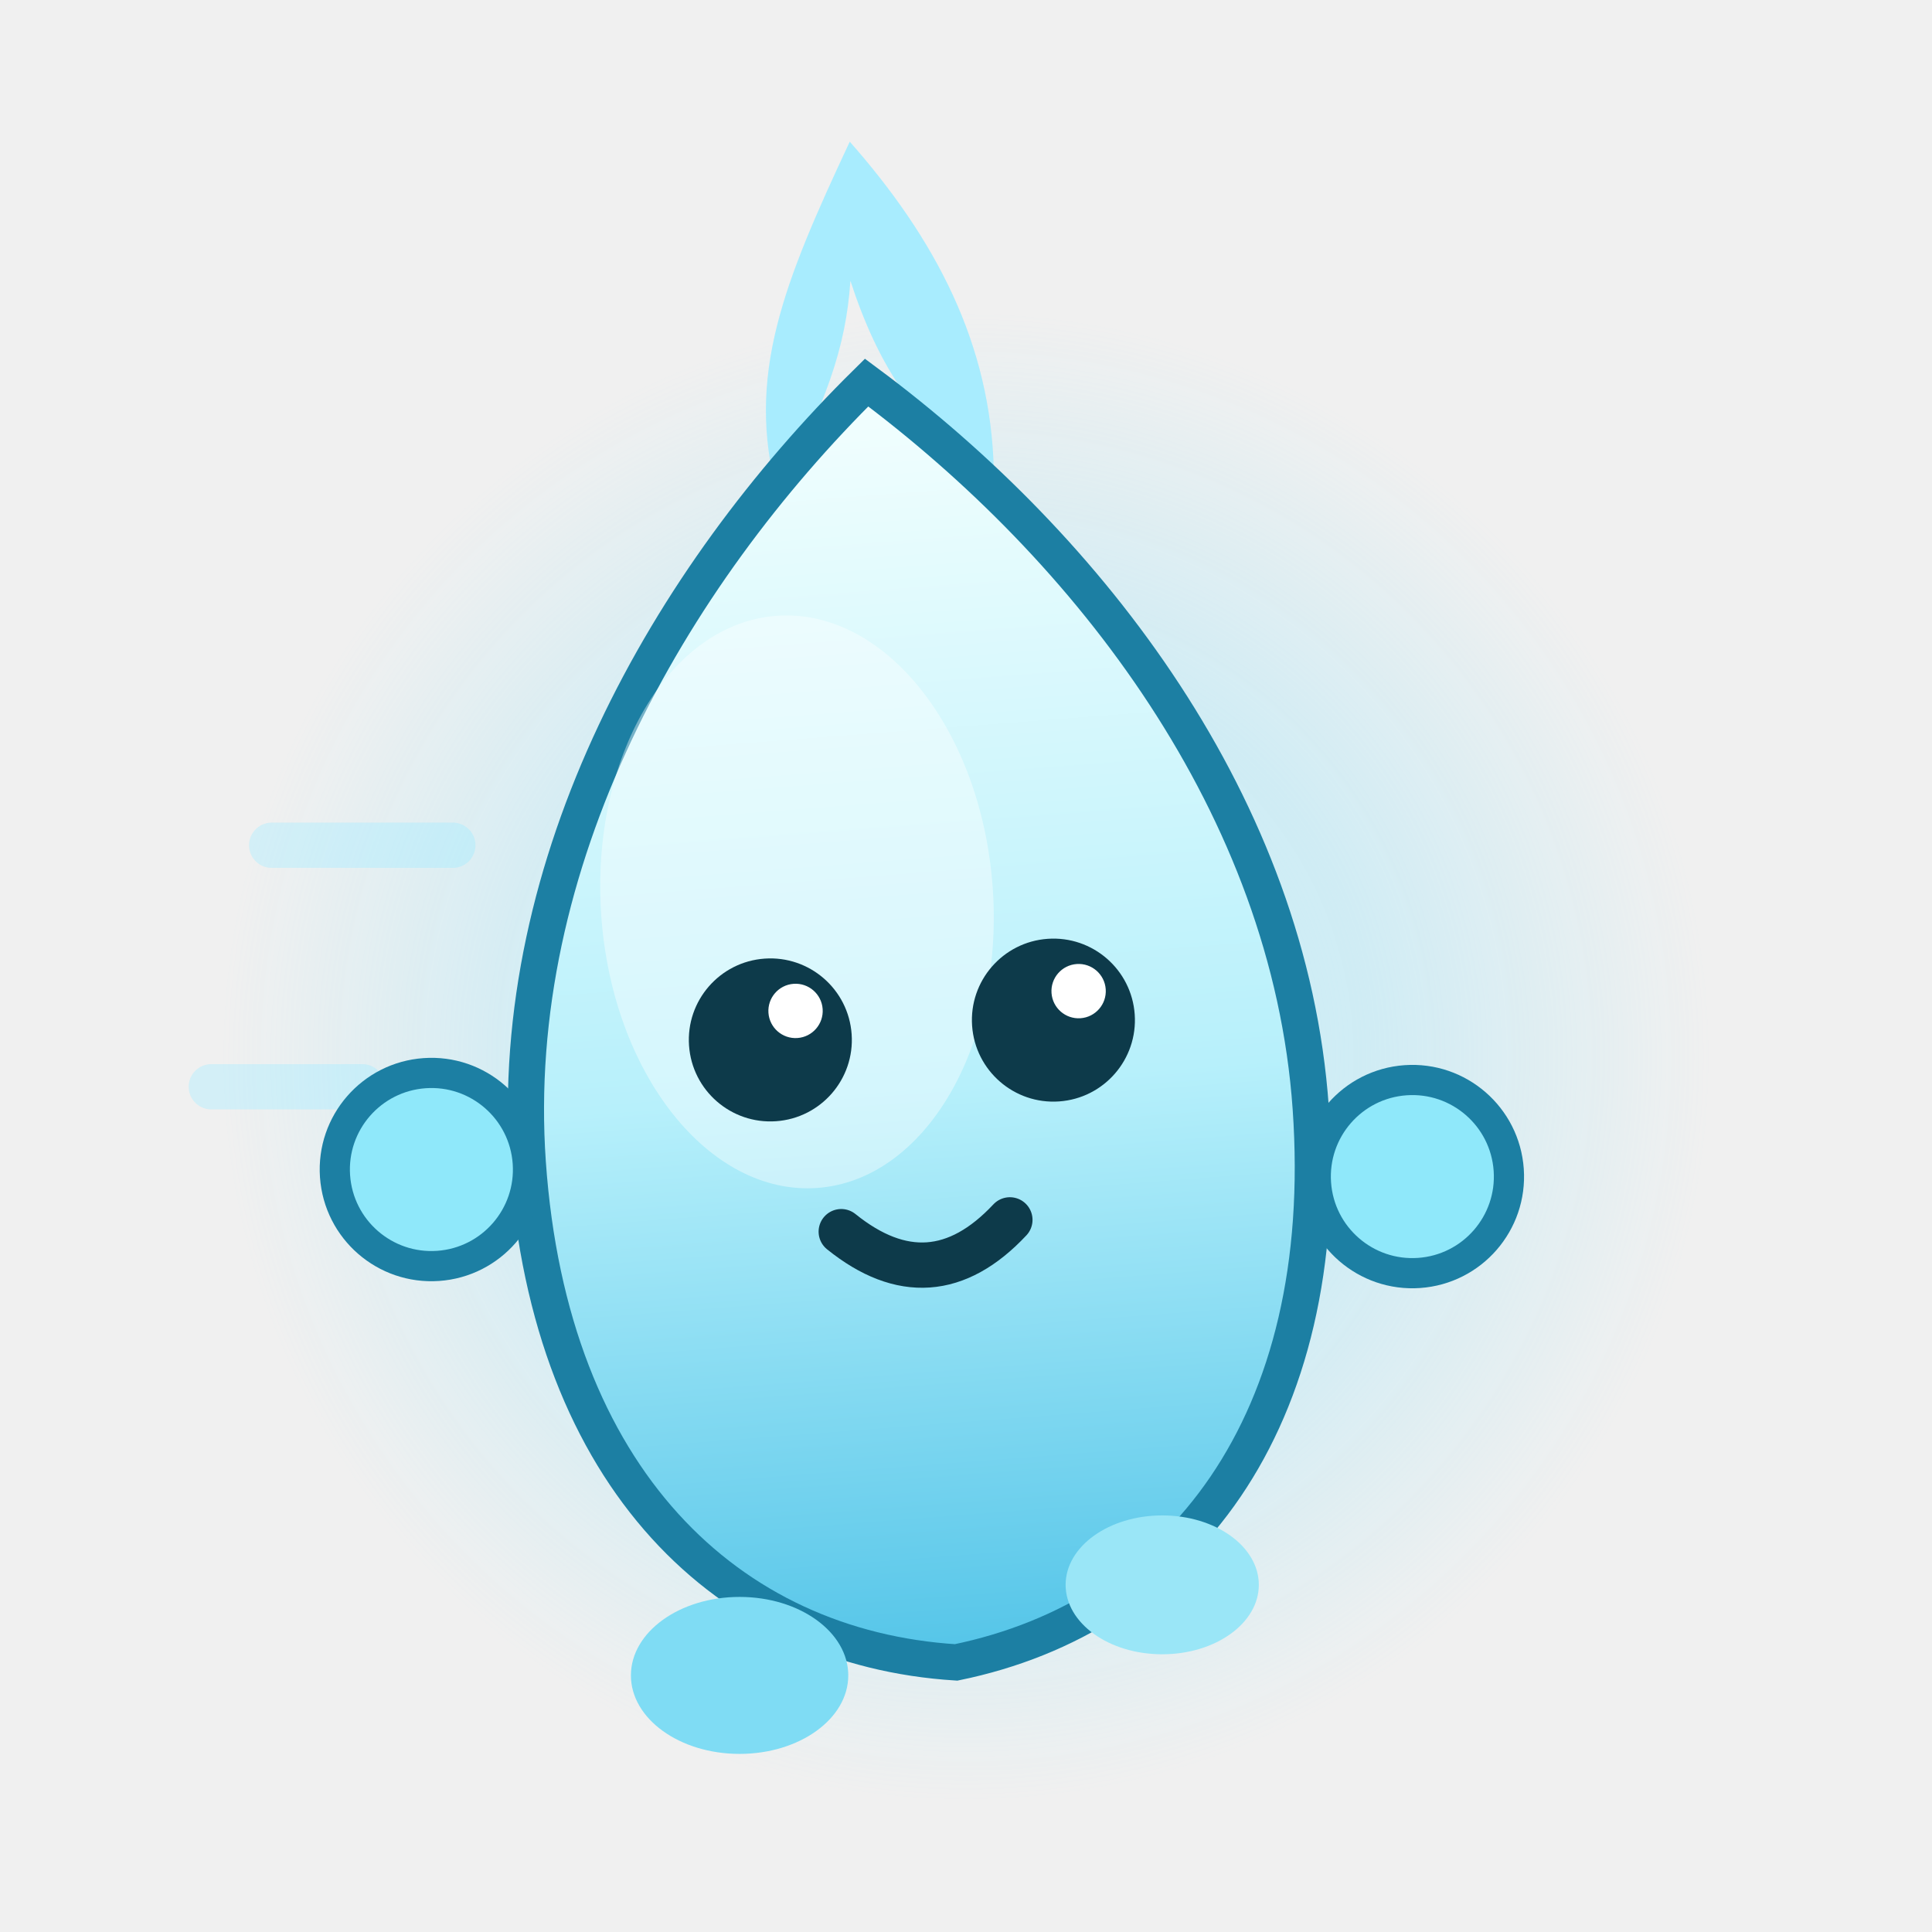
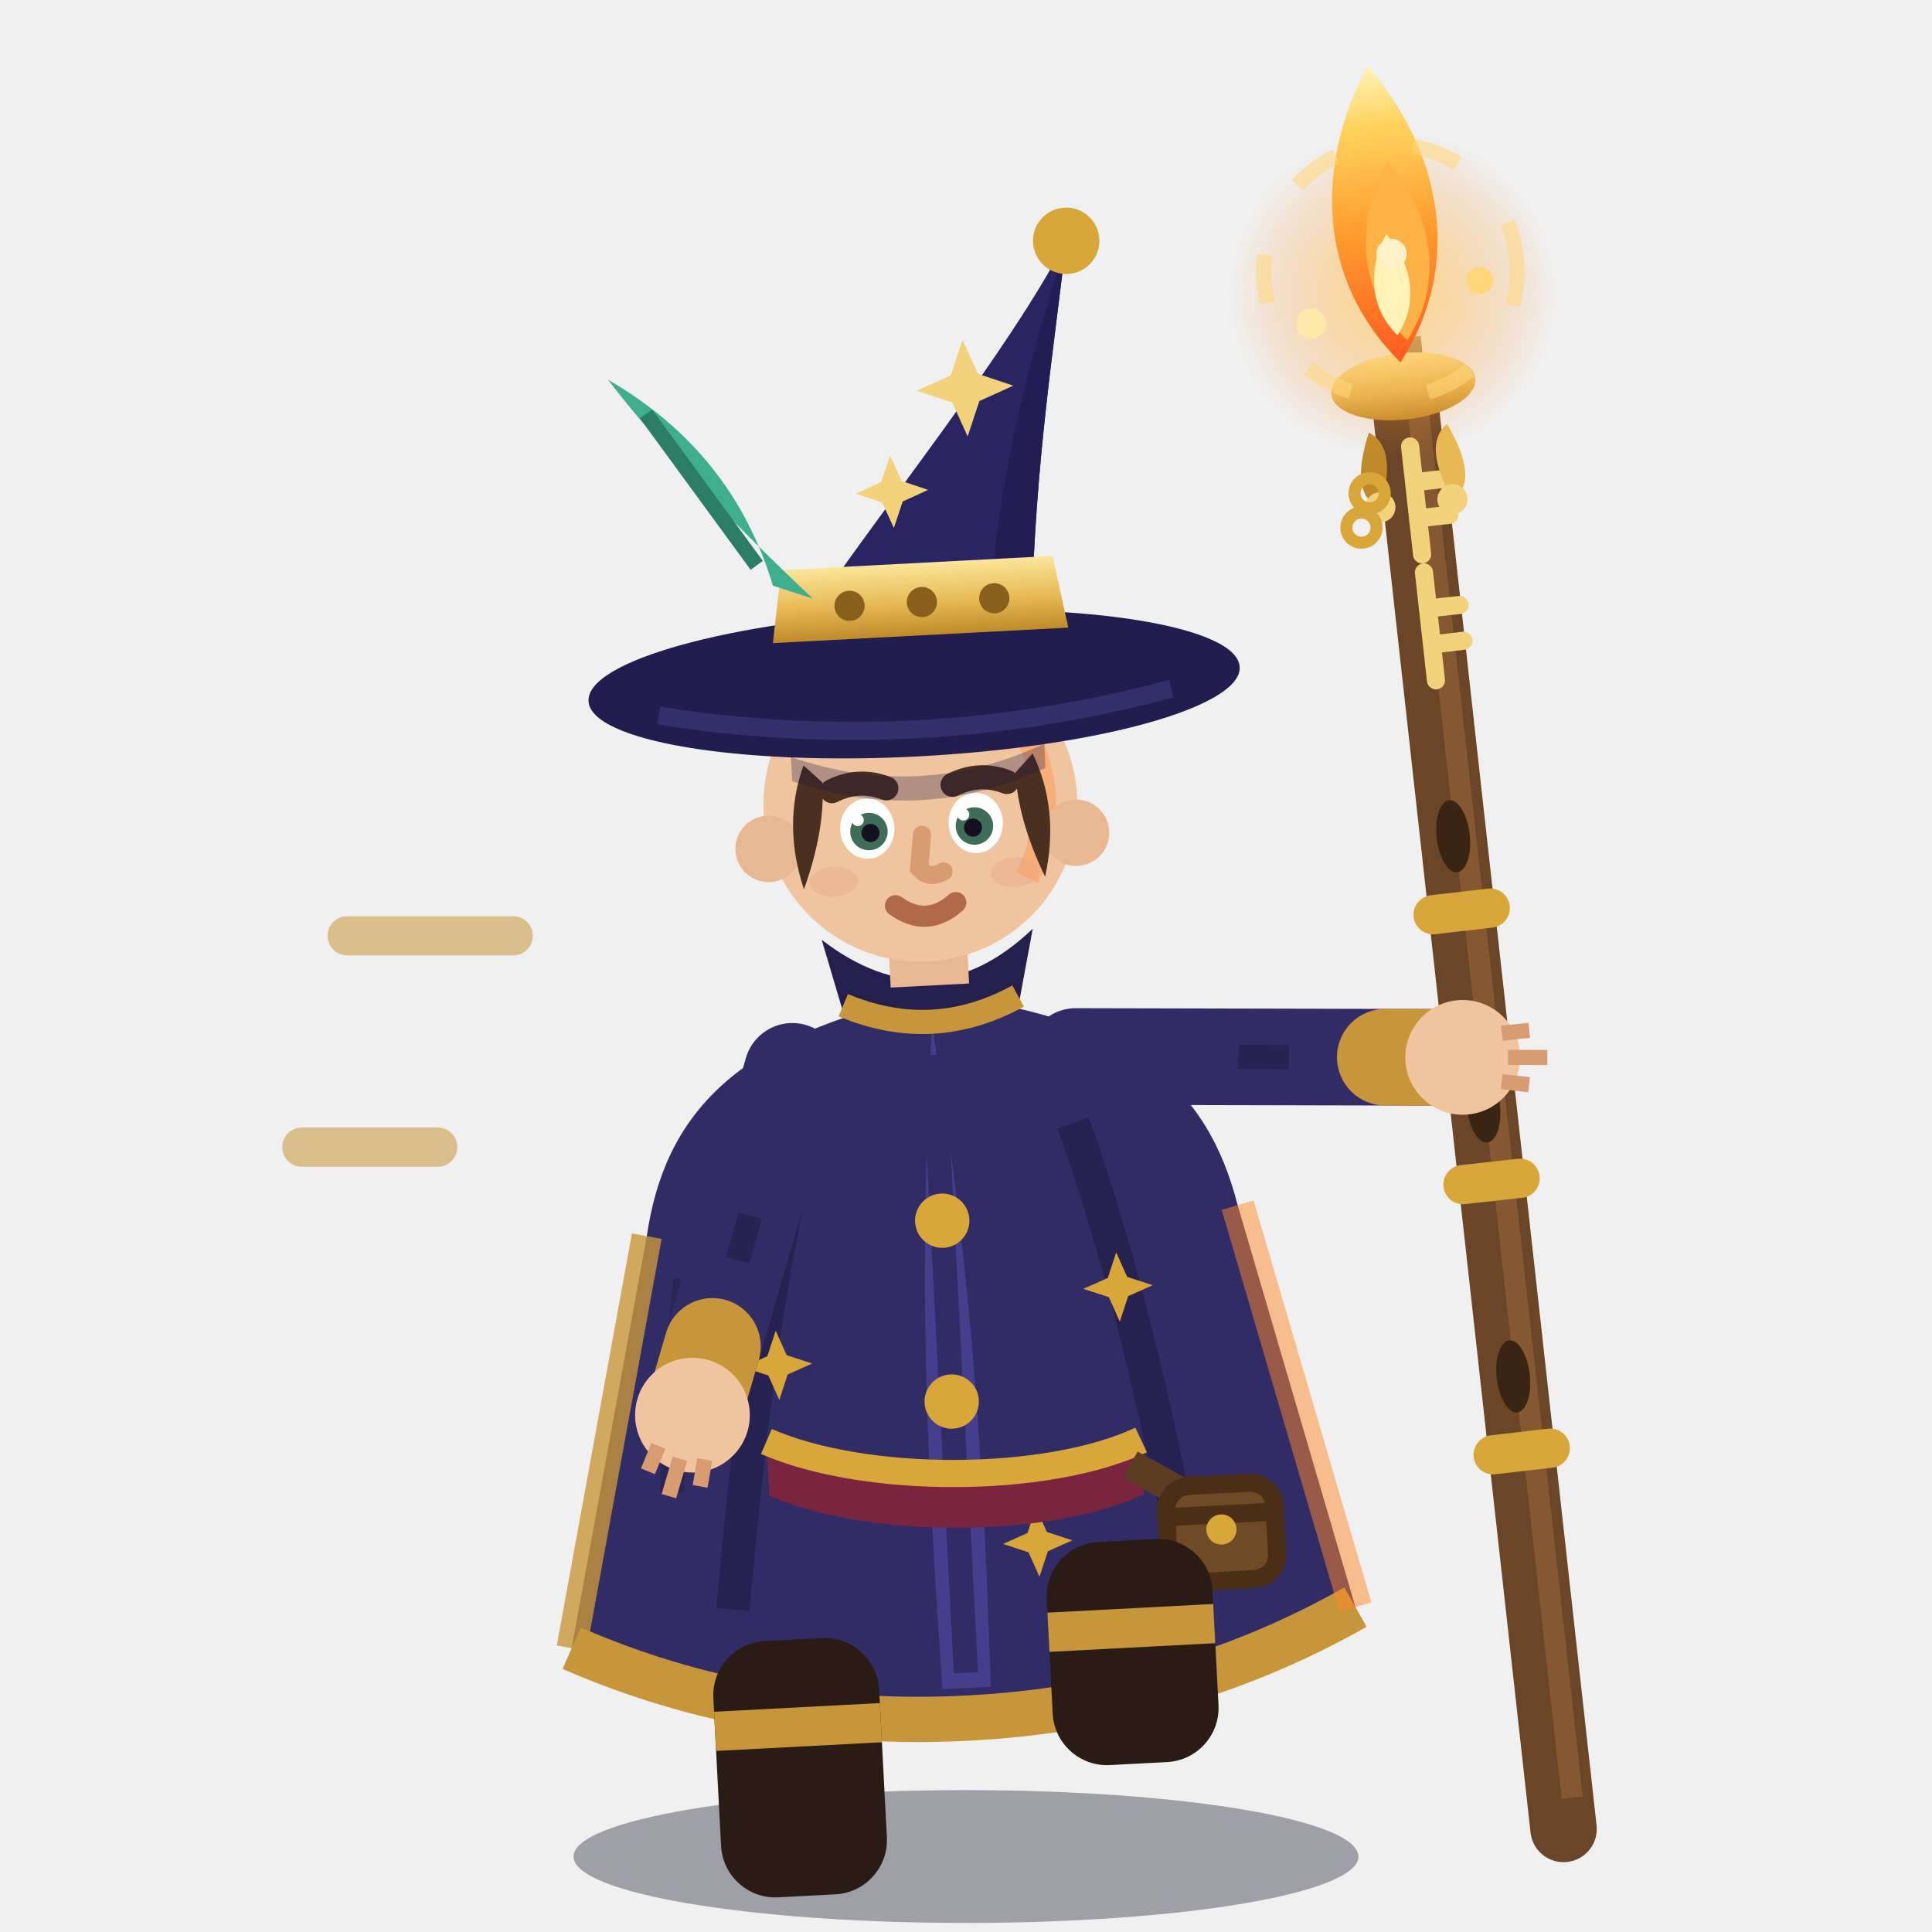
<svg xmlns="http://www.w3.org/2000/svg" viewBox="0 0 64 64">
  <defs>
-     <radialGradient id="glow" cx="0.5" cy="0.5" r="0.5">
-       <stop offset="0" stop-color="#d8fbff" stop-opacity="0.65" />
-       <stop offset="0.55" stop-color="#7fe3ff" stop-opacity="0.28" />
-       <stop offset="1" stop-color="#7fe3ff" stop-opacity="0" />
+     <radialGradient id="glowG">
+       <stop offset="0" stop-color="#ffdf8a" stop-opacity="0.85" />
+       <stop offset="0.5" stop-color="#ffb347" stop-opacity="0.35" />
+       <stop offset="1" stop-color="#ff8a2a" stop-opacity="0" />
    </radialGradient>
-     <linearGradient id="bodyG" x1="0" y1="0" x2="0" y2="1">
-       <stop offset="0" stop-color="#f4fffe" />
-       <stop offset="0.55" stop-color="#b7f0fb" />
-       <stop offset="1" stop-color="#52c4e8" />
+     <linearGradient id="flameG" x1="0" y1="1" x2="0" y2="0">
+       <stop offset="0" stop-color="#ff5a1f" />
+       <stop offset="0.45" stop-color="#ff9d2e" />
+       <stop offset="0.8" stop-color="#ffd35e" />
+       <stop offset="1" stop-color="#fff3b8" />
+     </linearGradient>
+     <linearGradient id="goldG" x1="0" y1="0" x2="0" y2="1">
+       <stop offset="0" stop-color="#fbe69a" />
+       <stop offset="0.55" stop-color="#e6b954" />
+       <stop offset="1" stop-color="#c08a2b" />
    </linearGradient>
  </defs>
-   <g stroke="#bfeefb" stroke-width="1.5" stroke-linecap="round" opacity="0.6">
-     <path d="M9 28 h6" />
-     <path d="M7 36 h5" />
+   <ellipse cx="32" cy="61.5" rx="13" ry="2.2" fill="#0a0820" opacity="0.35" />
+   <g>
+     <path d="M11.5 31 h5.5" stroke="#c8963a" stroke-width="1.3" stroke-linecap="round" opacity="0.55" fill="none" />
+     <path d="M10 38 h4.5" stroke="#c8963a" stroke-width="1.3" stroke-linecap="round" opacity="0.55" fill="none" />
  </g>
-   <circle cx="32" cy="35" r="25" fill="url(#glow)" />
-   <g transform="translate(-1.2,0.6) rotate(-4 32 42)">
-     <path d="M32 4 C29.5 8.5 28 11.5 28.8 15.5 C30.6 12.6 31.4 10.8 31.7 8.6 C32.4 11.4 33.6 13.8 36 15.2 C36.2 11 34.6 7.4 32 4 Z" fill="#a5ecff" opacity="0.95" />
-     <path d="M32 12 C25 18 19 27 19 37 C19 47.5 24.5 53.5 32 54.5 C39.5 53.5 45 47.5 45 37 C45 27 39 18 32 12 Z" fill="url(#bodyG)" stroke="#1c7fa3" stroke-width="1.2" />
-     <ellipse cx="28.5" cy="29" rx="6.5" ry="9.5" fill="#ffffff" opacity="0.4" />
-     <circle cx="15.8" cy="37" r="3.2" fill="#8fe8fa" stroke="#1c7fa3" stroke-width="1" />
-     <circle cx="48.2" cy="39.5" r="3.2" fill="#8fe8fa" stroke="#1c7fa3" stroke-width="1" />
-     <circle cx="27.3" cy="33.5" r="2.7" fill="#0d3a4a" />
-     <circle cx="36.7" cy="33.5" r="2.7" fill="#0d3a4a" />
-     <circle cx="28.2" cy="32.6" r="0.9" fill="#ffffff" />
-     <circle cx="37.6" cy="32.6" r="0.9" fill="#ffffff" />
-     <path d="M29.2 40 Q32 42.6 34.8 40" stroke="#0d3a4a" stroke-width="1.5" fill="none" stroke-linecap="round" />
+   <g transform="rotate(-3 32 44) translate(-0.6 0.4)">
+     <path d="M32 32.5 C25.5 33.5 23 36 22.2 40 L19 53.5 Q25 56.5 32 56.5 Q39 56.5 45 53.5 L41.8 40 C41 36 38.5 33.5 32 32.5 Z" fill="#322c66" />
+     <path d="M27.5 37 C26 42 25.2 47 24.4 52.5" stroke="#241f4d" stroke-width="1.1" fill="none" opacity="0.85" />
+     <path d="M36.5 37 C38 42 38.8 47 39.6 52.5" stroke="#241f4d" stroke-width="1.1" fill="none" opacity="0.85" />
+     <path d="M23.4 41.5 Q22.8 45 22.6 48.5" stroke="#241f4d" stroke-width="0.8" fill="none" opacity="0.6" />
+     <path d="M19 53.5 Q25 56.5 32 56.5 Q39 56.5 45 53.5" stroke="#c8963a" stroke-width="1.5" fill="none" />
+     <path d="M22.2 40 L19 53.5" stroke="#c8963a" stroke-width="1" fill="none" opacity="0.8" />
+     <path d="M41.8 40 L45 53.5" stroke="#ff8a2a" stroke-width="1.1" fill="none" opacity="0.5" />
+     <path d="M26.3 43.35 L26.62 44.18 L27.45 44.5 L26.62 44.82 L26.3 45.65 L25.98 44.82 L25.15 44.5 L25.98 44.18 Z" fill="#d9a63a" />
+     <path d="M37.7 41.35 L38.02 42.18 L38.85 42.5 L38.02 42.82 L37.7 43.65 L37.38 42.82 L36.55 42.5 L37.38 42.18 Z" fill="#d9a63a" />
+     <path d="M34.6 49.65 L34.92 50.48 L35.75 50.8 L34.92 51.12 L34.6 51.95 L34.28 51.12 L33.45 50.8 L34.28 50.48 Z" fill="#d9a63a" />
+     <path d="M32 33.5 C31.3 40 31 46 31.2 55.5 L32.8 55.5 C33 46 32.7 40 32 33.5 Z" fill="#453e8c" />
+     <line x1="32" y1="34.5" x2="32" y2="55" stroke="#322c66" stroke-width="0.8" />
+     <circle cx="32" cy="40" r="0.9" fill="#d9a63a" />
+     <circle cx="32" cy="46" r="0.9" fill="#d9a63a" />
+     <path d="M25.8 47 C29 48.6 35 48.9 38.2 47.6 L38.2 49.4 C35 50.7 29 50.4 25.8 48.8 Z" fill="#7a2440" />
+     <path d="M25.8 47 C29 48.6 35 48.9 38.2 47.6" stroke="#d9a63a" stroke-width="0.9" fill="none" />
+     <line x1="37.8" y1="48.4" x2="39.4" y2="49.4" stroke="#5d3d22" stroke-width="1" />
+     <rect x="38.9" y="49.2" width="3.6" height="3.2" rx="0.8" fill="#6e4a26" stroke="#4a2f16" stroke-width="0.6" />
+     <line x1="38.9" y1="50.2" x2="42.5" y2="50.2" stroke="#4a2f16" stroke-width="0.6" />
+     <circle cx="40.7" cy="50.7" r="0.5" fill="#d9a63a" />
+     <rect x="23.6" y="53.6" width="5.5" height="8.5" rx="1.8" fill="#2a1c14" />
+     <line x1="23.6" y1="56.5" x2="29.1" y2="56.5" stroke="#c8963a" stroke-width="1.3" />
+     <rect x="34.8" y="50.9" width="5.5" height="7.4" rx="1.8" fill="#2a1c14" />
+     <line x1="34.8" y1="53.8" x2="40.3" y2="53.8" stroke="#c8963a" stroke-width="1.3" />
+     <path d="M28.5 30.5 Q32 33.5 35.5 30.5 L34.9 33 Q32 34.5 29.1 33 Z" fill="#241f4d" />
+     <path d="M29.1 32.7 Q32 34.1 34.9 32.7" stroke="#c8963a" stroke-width="0.8" fill="none" />
+     <rect x="30.7" y="29.6" width="2.6" height="2.6" fill="#e8b892" />
+     <circle cx="32" cy="26.2" r="5.2" fill="#f0c49e" />
+     <path d="M35.4 23.6 A5.2 5.2 0 0 1 35.4 28.8" stroke="#ff9d5a" stroke-width="0.8" fill="none" opacity="0.55" />
+     <circle cx="26.9" cy="27.4" r="1.1" fill="#e8b892" />
+     <circle cx="37.1" cy="27.4" r="1.1" fill="#e8b892" />
+     <path d="M28.2 24.7 Q27.4 26.6 28 28.8 Q28.8 26.9 28.8 25.3 Z" fill="#4a3020" />
+     <path d="M35.8 24.7 Q36.6 26.6 36 28.8 Q35.2 26.9 35.2 25.3 Z" fill="#4a3020" />
+     <path d="M29.1 25.6 Q30 25.2 30.9 25.6" stroke="#4a3020" stroke-width="0.8" fill="none" stroke-linecap="round" />
+     <path d="M33.1 25.6 Q34 25.2 34.9 25.6" stroke="#4a3020" stroke-width="0.8" fill="none" stroke-linecap="round" />
+     <ellipse cx="30.2" cy="26.9" rx="0.9" ry="1" fill="#ffffff" />
+     <ellipse cx="33.8" cy="26.9" rx="0.9" ry="1" fill="#ffffff" />
+     <circle cx="30.25" cy="27" r="0.62" fill="#3f6d5a" />
+     <circle cx="33.75" cy="27" r="0.62" fill="#3f6d5a" />
+     <circle cx="30.3" cy="27.05" r="0.3" fill="#141021" />
+     <circle cx="33.7" cy="27.05" r="0.3" fill="#141021" />
+     <circle cx="29.9" cy="26.6" r="0.2" fill="#ffffff" />
+     <circle cx="33.4" cy="26.6" r="0.2" fill="#ffffff" />
+     <path d="M32 27.2 L31.85 28.3 Q32.15 28.7 32.65 28.45" stroke="#d99b72" stroke-width="0.6" fill="none" stroke-linecap="round" />
+     <path d="M31 29.5 Q32 30.3 33 29.5" stroke="#b06a4a" stroke-width="0.7" fill="none" stroke-linecap="round" />
+     <ellipse cx="29" cy="28.6" rx="0.8" ry="0.5" fill="#e8a585" opacity="0.4" />
+     <ellipse cx="35" cy="28.6" rx="0.8" ry="0.5" fill="#e8a585" opacity="0.4" />
+     <path d="M27.8 24.4 Q32 26.1 36.2 24.4 L36.2 25.2 Q32 26.9 27.8 25.2 Z" fill="#1a1540" opacity="0.3" />
+     <ellipse cx="32" cy="22.2" rx="10.8" ry="2.4" fill="#221d4f" />
+     <path d="M23.5 22.8 Q32 24.6 40.5 22.8" stroke="#3a3478" stroke-width="0.6" fill="none" opacity="0.7" />
+     <path d="M37.8 7.8 C35.6 11.5 31.5 16 28.3 20.2 L36 20.2 C36.4 15 37.2 11.4 37.8 7.8 Z" fill="#2a2463" />
+     <path d="M37.8 7.8 C37.2 11.4 36.4 15 36 20.2 L34.6 20.2 C35.2 14.8 36.6 11.2 37.8 7.8 Z" fill="#221d55" />
+     <path d="M27.8 18.2 L36.8 18.2 L37.2 20.6 L27.4 20.6 Z" fill="url(#goldG)" />
+     <circle cx="30" cy="19.5" r="0.5" fill="#8a5f1d" />
+     <circle cx="32.4" cy="19.5" r="0.5" fill="#8a5f1d" />
+     <circle cx="34.8" cy="19.5" r="0.5" fill="#8a5f1d" />
+     <path d="M34.2 10.9 L34.65 12.05 L35.8 12.5 L34.65 12.95 L34.2 14.1 L33.75 12.95 L32.6 12.5 L33.75 12.05 Z" fill="#f2d27a" />
+     <path d="M31.6 14.6 L31.94 15.46 L32.8 15.8 L31.94 16.14 L31.6 17 L31.26 16.14 L30.4 15.8 L31.26 15.46 Z" fill="#f2d27a" />
+     <path d="M28.8 19.2 Q24.6 14.8 22.4 11.6 Q26.4 14.2 27.5 18.7 Z" fill="#3fae8c" />
+     <line x1="27" y1="18" x2="23.6" y2="12.8" stroke="#2b7d66" stroke-width="0.5" />
+     <circle cx="37.8" cy="7.8" r="1.1" fill="#d9a63a" />
+     <line x1="27.3" y1="34.8" x2="23.4" y2="46" stroke="#322c66" stroke-width="3.2" stroke-linecap="round" />
+     <line x1="25.66" y1="39.5" x2="25.16" y2="40.96" stroke="#241f4d" stroke-width="0.8" opacity="0.8" />
+     <line x1="24.18" y1="43.76" x2="23.63" y2="45.33" stroke="#c8963a" stroke-width="3.2" stroke-linecap="round" />
+     <circle cx="23.4" cy="46" r="1.9" fill="#f0c49e" />
+     <path d="M22.22 46.96 L21.83 47.78 M22.91 47.42 L22.48 48.64 M23.73 47.49 L23.53 48.37" stroke="#d99b72" stroke-width="0.5" fill="none" />
+     <line x1="51.5" y1="61.2" x2="48.7" y2="13.2" stroke="#6b4527" stroke-width="2.2" stroke-linecap="round" />
+     <line x1="51.84" y1="60.18" x2="49.01" y2="11.58" stroke="#8a5c33" stroke-width="0.7" opacity="0.85" />
+     <path d="M49.03 18.79 L48.82 15.2 M48.96 17.59 L50 17.53 M48.89 16.39 L49.93 16.33" stroke="#f2d27a" stroke-width="0.6" fill="none" stroke-linecap="round" />
+     <path d="M49.27 22.98 L49.06 19.39 M49.2 21.79 L50.25 21.72 M49.13 20.59 L50.18 20.53" stroke="#f2d27a" stroke-width="0.6" fill="none" stroke-linecap="round" />
+     <line x1="48.77" y1="30.73" x2="50.67" y2="30.61" stroke="#d9a63a" stroke-width="1.3" stroke-linecap="round" />
+     <line x1="49.29" y1="39.71" x2="51.19" y2="39.6" stroke="#d9a63a" stroke-width="1.3" stroke-linecap="round" />
+     <line x1="49.82" y1="48.7" x2="51.72" y2="48.58" stroke="#d9a63a" stroke-width="1.3" stroke-linecap="round" />
+     <ellipse cx="49.57" cy="28.17" rx="0.55" ry="1.2" transform="rotate(-3.34 49.57 28.17)" fill="#3a2414" />
+     <ellipse cx="50.1" cy="37.16" rx="0.55" ry="1.2" transform="rotate(-3.34 50.1 37.16)" fill="#3a2414" />
+     <ellipse cx="50.62" cy="46.14" rx="0.55" ry="1.2" transform="rotate(-3.34 50.62 46.14)" fill="#3a2414" />
+     <ellipse cx="48.7" cy="13.2" rx="2.4" ry="1.1" transform="rotate(-3.34 48.7 13.2)" fill="url(#goldG)" />
+     <path d="M50.08 14.52 Q51.09 16.47 50.13 17.02 Q49.22 15.17 50.08 14.52 Z" fill="#e6b954" />
+     <path d="M47.48 14.67 Q46.7 16.72 47.73 17.16 Q48.42 15.22 47.48 14.67 Z" fill="#c08a2b" />
+     <circle cx="50.13" cy="17.02" r="0.5" fill="#f2d27a" />
+     <circle cx="47.73" cy="17.16" r="0.5" fill="#f2d27a" />
+     <circle cx="47.4" cy="16.68" r="0.5" fill="none" stroke="#d9a63a" stroke-width="0.4" />
+     <circle cx="47.07" cy="17.8" r="0.5" fill="none" stroke="#d9a63a" stroke-width="0.4" />
+     <line x1="36.7" y1="34.8" x2="49.5" y2="35.5" stroke="#322c66" stroke-width="3.2" stroke-linecap="round" />
+     <line x1="42.08" y1="35.09" x2="43.74" y2="35.19" stroke="#241f4d" stroke-width="0.8" opacity="0.8" />
+     <line x1="46.94" y1="35.36" x2="48.73" y2="35.46" stroke="#c8963a" stroke-width="3.2" stroke-linecap="round" />
+     <circle cx="49.5" cy="35.5" r="1.9" fill="#f0c49e" />
+     <path d="M50.75 36.37 L51.65 36.52 M51 35.58 L52.3 35.65 M50.84 34.77 L51.75 34.72" stroke="#d99b72" stroke-width="0.5" fill="none" />
+     <g transform="translate(48.65 12.4) rotate(-3.34)">
+       <circle cx="0" cy="-2.28" r="5.4" fill="url(#glowG)" />
+       <path d="M0 0 C-2.47 -3.04 -2.09 -6.84 0 -9.88 C2.09 -6.84 2.47 -3.04 0 0 Z" fill="url(#flameG)" />
+       <path d="M0 0 C-1.49 -1.84 -1.26 -4.14 0 -5.98 C1.26 -4.14 1.5 -1.84 0 0 Z" transform="translate(0.3 -0.7)" fill="#ffb347" opacity="0.95" />
+       <path d="M0 0 C-0.85 -1.04 -0.72 -2.34 0 -3.38 C0.72 -2.34 0.85 -1.04 0 0 Z" transform="translate(0 -0.9)" fill="#fff3b8" />
+       <circle cx="0" cy="-3.04" r="4.2" fill="none" stroke="#ffd77a" stroke-width="0.5" stroke-dasharray="1.6 2.6" opacity="0.55" />
+       <circle cx="-2.8" cy="-1.6" r="0.5" fill="#ffe9a8" />
+       <circle cx="2.9" cy="-2.4" r="0.45" fill="#ffd77a" />
+       <circle cx="0.1" cy="-3.6" r="0.5" fill="#fff2c9" />
+     </g>
  </g>
-   <ellipse cx="24.5" cy="55.5" rx="3.6" ry="2.6" fill="#7fdcf4" />
-   <ellipse cx="38.5" cy="52.5" rx="3.2" ry="2.3" fill="#9ae6f7" />
</svg>
